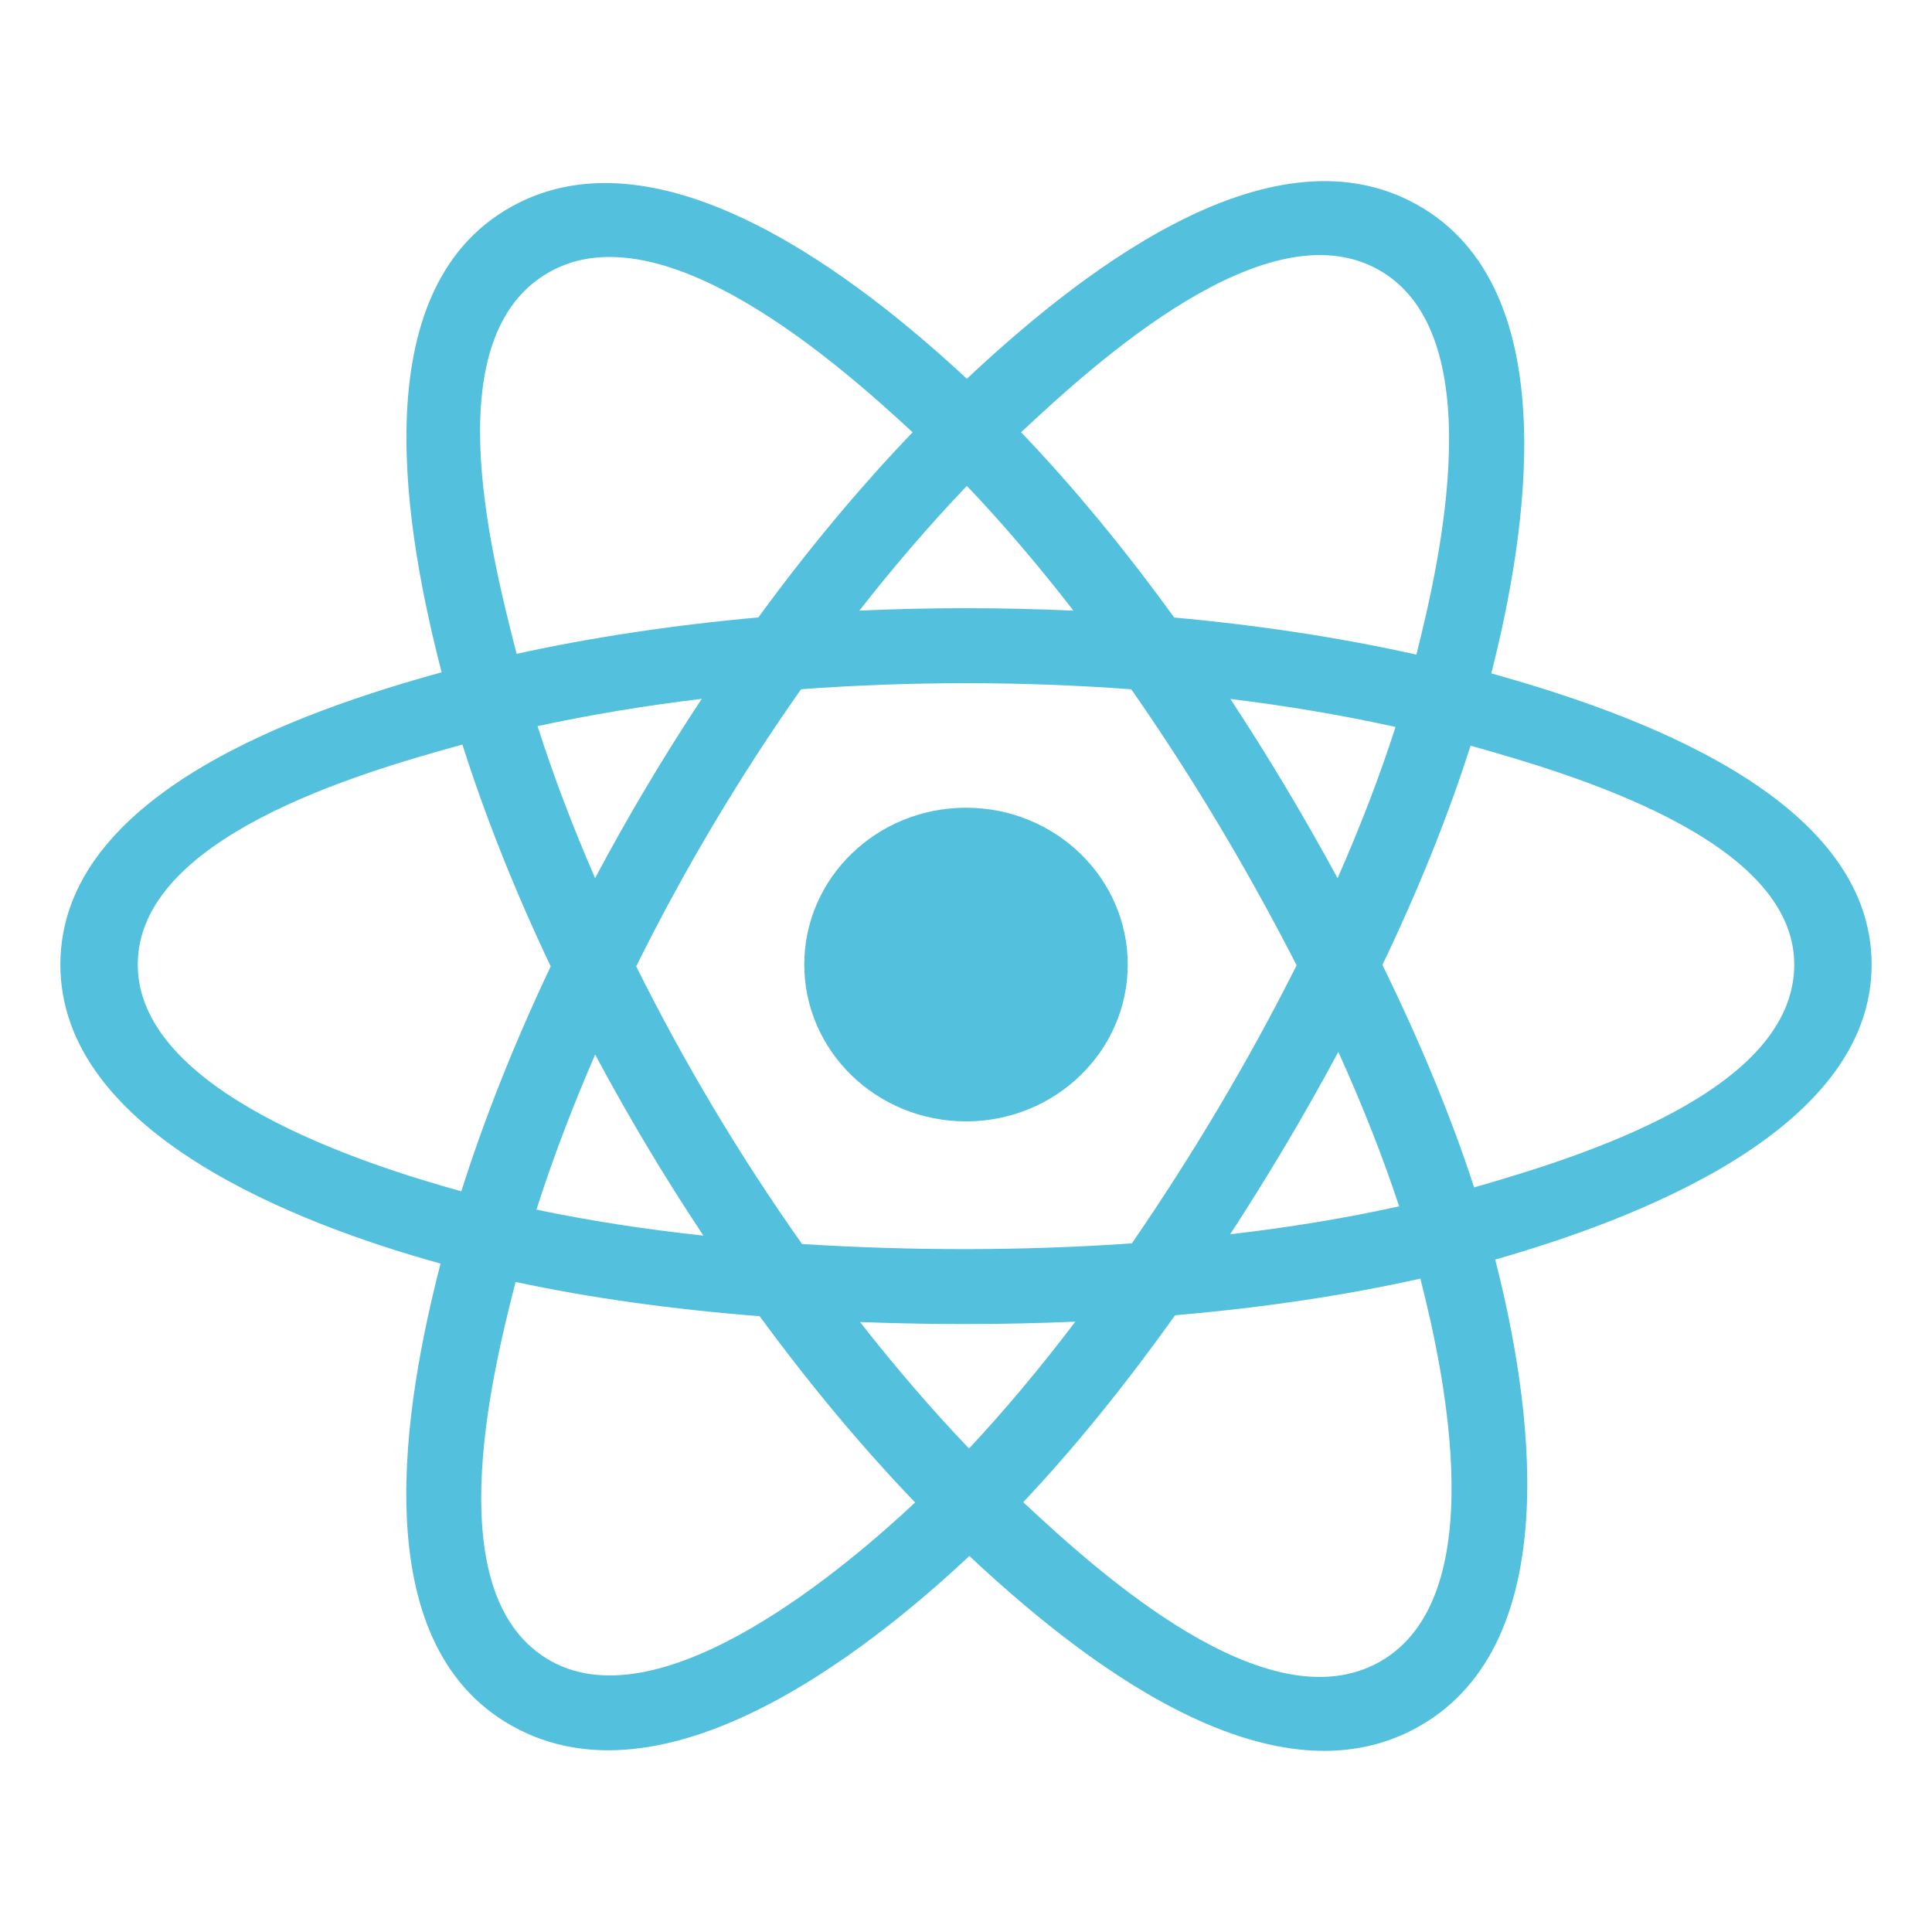
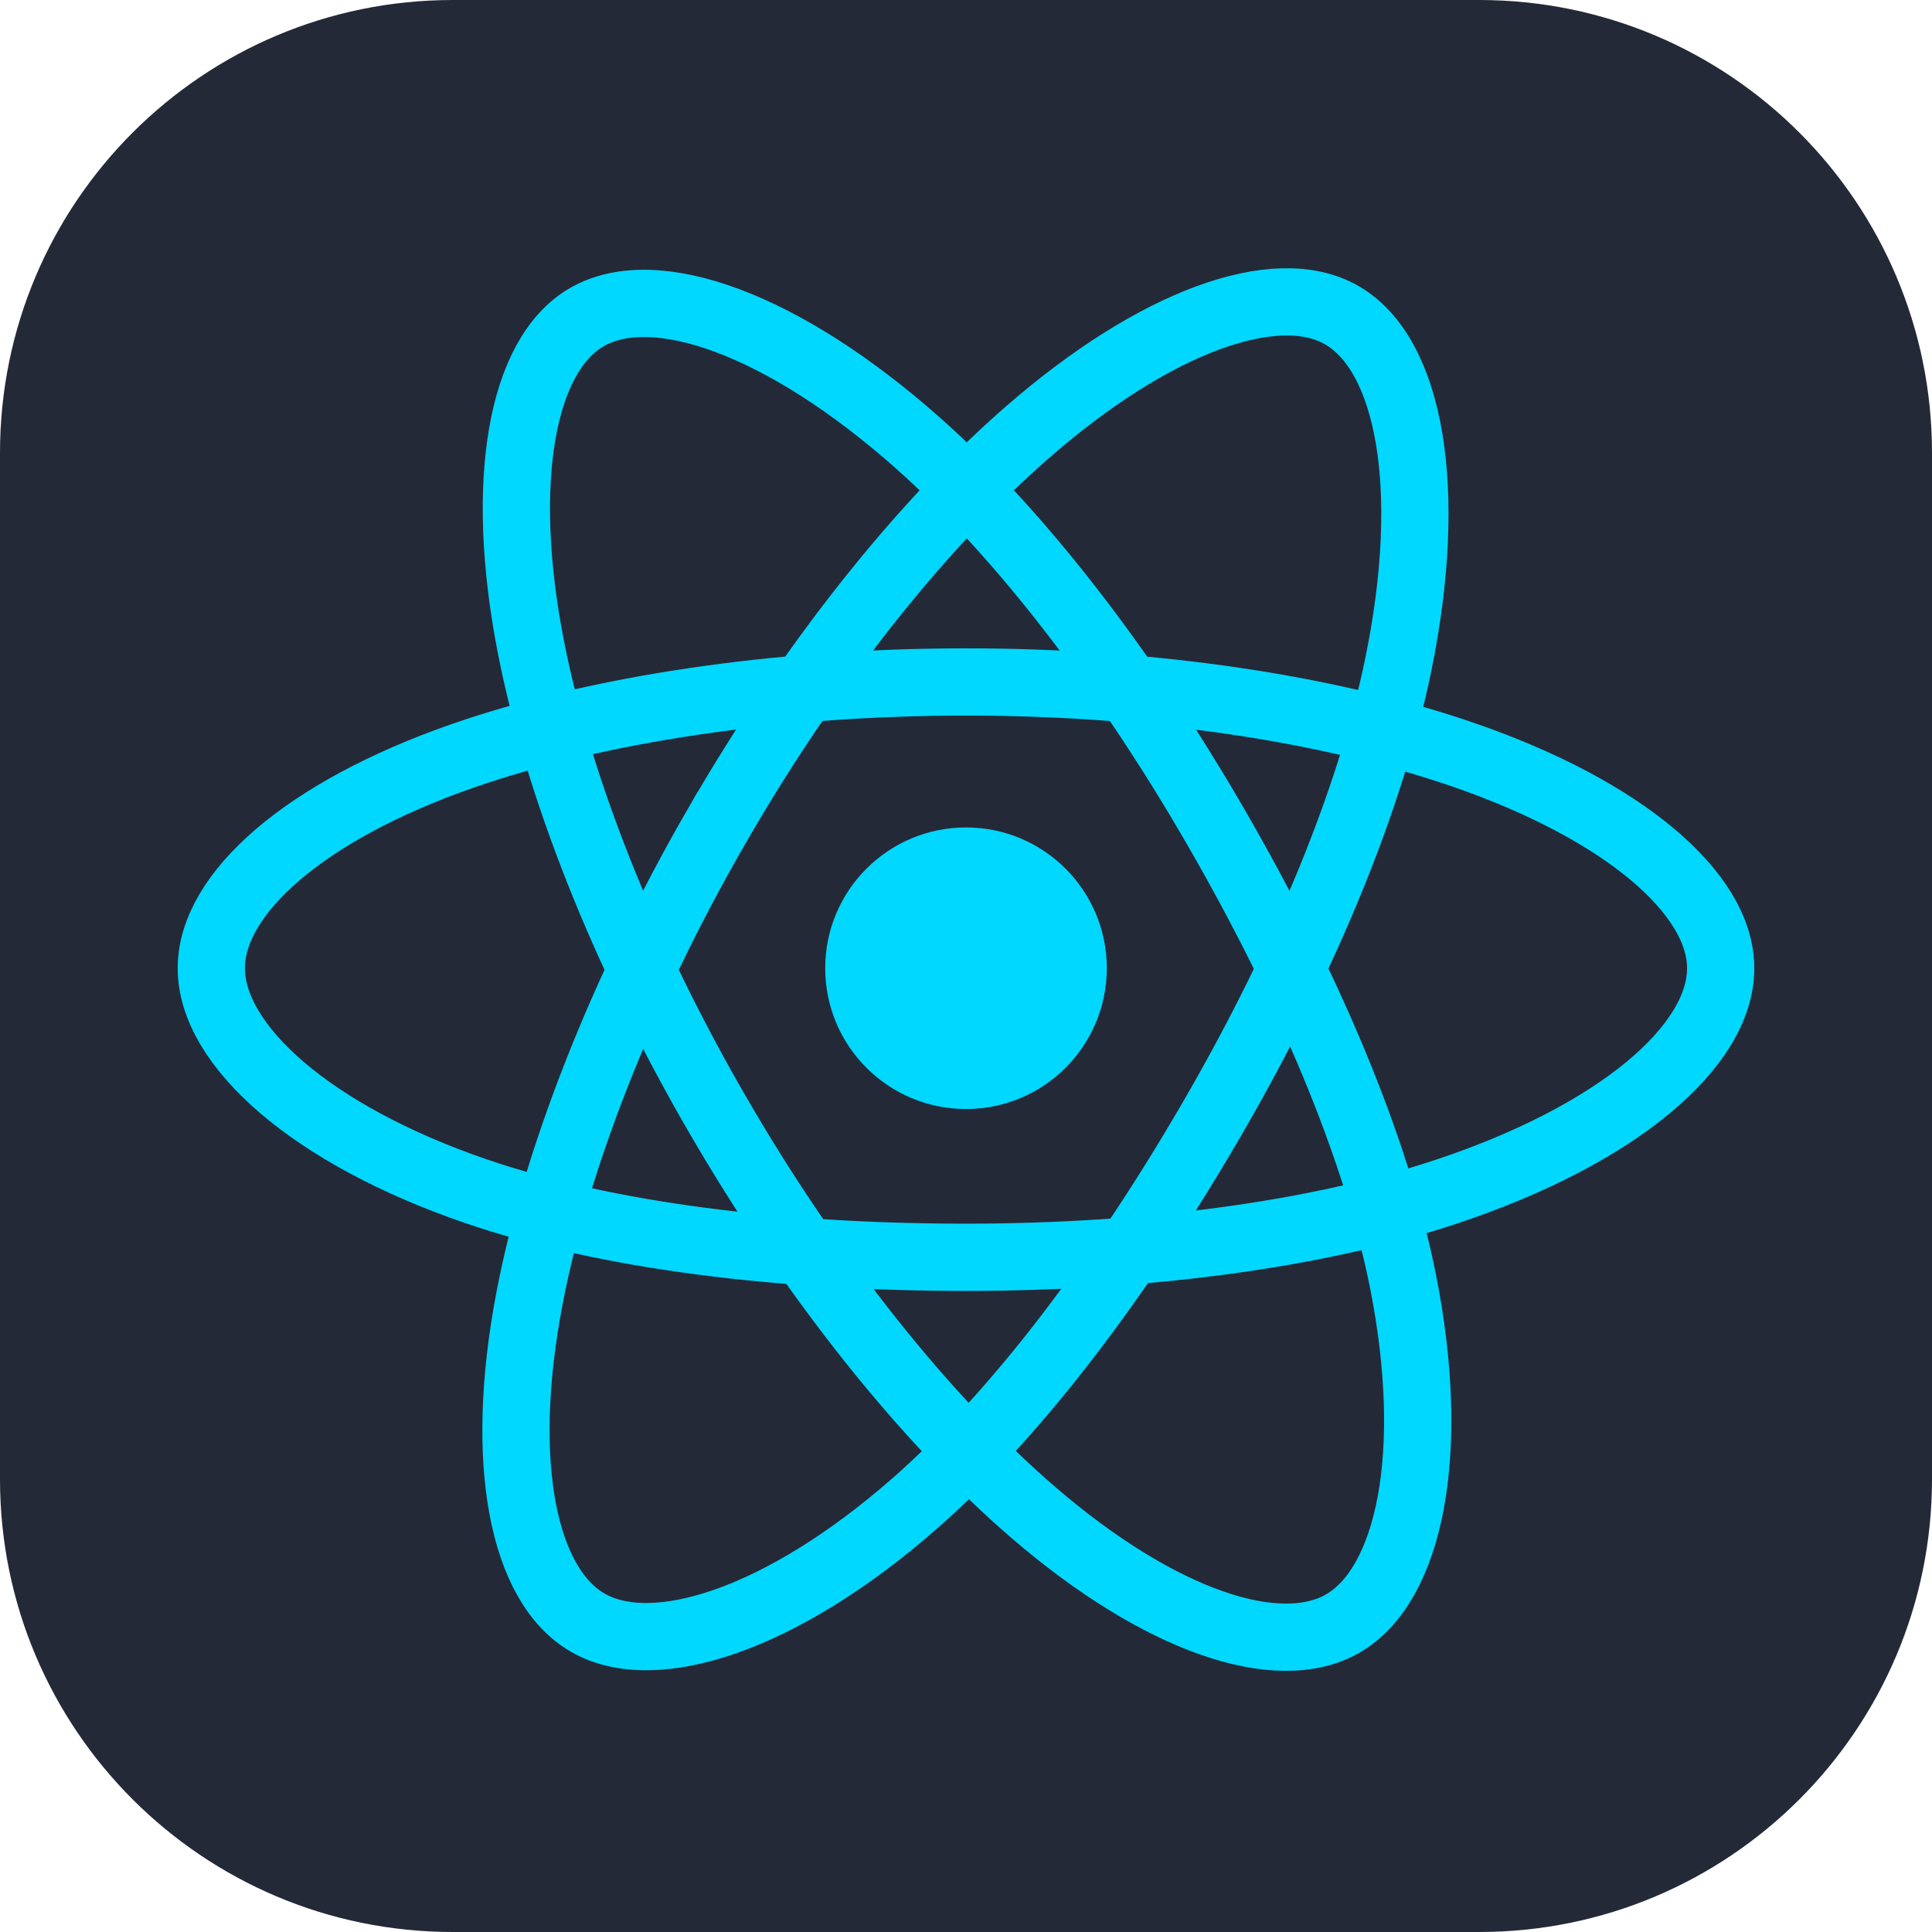
- <svg xmlns="http://www.w3.org/2000/svg" width="100" height="100" viewBox="0 0 100 100" fill="none">
-   <path d="M58.371 49.925C58.371 45.442 54.624 41.808 50 41.808C45.377 41.808 41.629 45.442 41.629 49.925C41.629 54.408 45.377 58.042 50 58.042C54.624 58.042 58.371 54.408 58.371 49.925Z" fill="#53C1DE" />
-   <path fill-rule="evenodd" clip-rule="evenodd" d="M77.189 34.855C78.957 27.89 81.179 14.973 73.345 10.594C65.548 6.234 55.401 14.589 50.044 19.604C44.701 14.639 34.27 6.32 26.443 10.713C18.648 15.088 21.052 27.79 22.859 34.799C15.588 36.801 3.125 41.114 3.125 49.925C3.125 58.711 15.575 63.403 22.803 65.403C20.989 72.451 18.706 84.972 26.51 89.336C34.367 93.729 44.766 85.608 50.173 80.538C55.565 85.582 65.614 93.757 73.413 89.379C81.236 84.989 79.199 72.245 77.391 65.195C84.398 63.191 96.875 58.601 96.875 49.925C96.875 41.198 84.345 36.851 77.189 34.855ZM76.301 61.459C75.114 57.817 73.513 53.945 71.553 49.944C73.423 46.038 74.963 42.215 76.116 38.596C81.362 40.071 92.87 43.441 92.87 49.925C92.87 56.469 81.827 59.871 76.301 61.459ZM71.406 86.019C65.588 89.284 56.944 81.468 52.962 77.753C55.604 74.951 58.244 71.695 60.82 68.078C65.353 67.688 69.635 67.05 73.518 66.18C74.79 71.167 77.251 82.738 71.406 86.019ZM28.511 85.972C22.692 82.719 25.352 71.546 26.686 66.354C30.526 67.178 34.777 67.77 39.32 68.127C41.913 71.666 44.63 74.919 47.367 77.768C43.985 80.94 34.358 89.241 28.511 85.972ZM7.13 49.925C7.13 43.356 18.569 40.01 23.934 38.539C25.108 42.239 26.647 46.108 28.504 50.019C26.623 53.989 25.062 57.919 23.878 61.662C18.762 60.243 7.13 56.497 7.13 49.925ZM28.449 14.074C34.292 10.794 43.358 18.781 47.237 22.375C44.514 25.211 41.822 28.439 39.251 31.958C34.842 32.354 30.621 32.99 26.741 33.843C25.285 28.19 22.612 17.349 28.449 14.074ZM63.685 36.178C66.677 36.544 69.542 37.031 72.233 37.627C71.426 40.138 70.419 42.763 69.233 45.454C67.514 42.291 65.668 39.193 63.685 36.178ZM50.045 25.15C51.892 27.09 53.742 29.257 55.562 31.608C51.87 31.439 48.173 31.438 44.481 31.605C46.303 29.276 48.169 27.113 50.045 25.15ZM30.802 45.451C29.635 42.769 28.637 40.132 27.823 37.586C30.497 37.005 33.35 36.531 36.322 36.171C34.333 39.179 32.491 42.276 30.802 45.451ZM36.407 63.955C33.337 63.623 30.441 63.173 27.767 62.609C28.595 60.017 29.615 57.323 30.806 54.584C32.519 57.791 34.389 60.919 36.407 63.955ZM50.156 74.973C48.257 72.987 46.364 70.791 44.515 68.428C48.228 68.57 51.947 68.57 55.659 68.409C53.834 70.815 51.99 73.015 50.156 74.973ZM69.271 54.444C70.524 57.214 71.58 59.893 72.419 62.44C69.701 63.042 66.766 63.526 63.674 63.886C65.672 60.815 67.546 57.667 69.271 54.444ZM58.585 64.356C52.907 64.75 47.192 64.746 41.512 64.389C38.284 59.817 35.411 55.009 32.93 50.018C35.399 45.037 38.251 40.239 41.464 35.674C47.149 35.258 52.868 35.257 58.553 35.677C61.738 40.241 64.586 45.027 67.112 49.963C64.616 54.941 61.748 59.749 58.585 64.356ZM71.345 13.958C77.189 17.227 74.588 28.835 73.311 33.883C69.422 33.013 65.198 32.365 60.776 31.963C58.2 28.406 55.531 25.172 52.851 22.373C56.78 18.701 65.556 10.722 71.345 13.958Z" fill="#53C1DE" />
+ <svg xmlns="http://www.w3.org/2000/svg" width="256" height="256" fill="none" viewBox="0 0 256 256">
+   <rect width="256" height="256" fill="#242938" rx="60" />
+   <path fill="#00D8FF" d="M128.001 146.951C138.305 146.951 146.657 138.598 146.657 128.295C146.657 117.992 138.305 109.639 128.001 109.639C117.698 109.639 109.345 117.992 109.345 128.295C109.345 138.598 117.698 146.951 128.001 146.951Z" />
+   <path fill-rule="evenodd" stroke="#00D8FF" stroke-width="8.911" d="M128.002 90.363C153.05 90.363 176.319 93.957 193.864 99.998C215.003 107.275 228 118.306 228 128.295C228 138.704 214.226 150.423 191.525 157.944C174.363 163.63 151.779 166.598 128.002 166.598C103.624 166.598 80.539 163.812 63.183 157.881C41.225 150.376 28 138.506 28 128.295C28 118.387 40.41 107.441 61.252 100.175C78.862 94.035 102.705 90.363 127.998 90.363H128.002Z" clip-rule="evenodd" />
+   <path fill-rule="evenodd" stroke="#00D8FF" stroke-width="8.911" d="M94.981 109.438C107.495 87.74 122.232 69.378 136.23 57.197C153.094 42.521 169.144 36.773 177.796 41.762C186.813 46.962 190.084 64.75 185.259 88.171C181.614 105.879 172.9 126.925 161.021 147.523C148.842 168.641 134.897 187.247 121.09 199.315C103.619 214.587 86.728 220.114 77.883 215.013C69.3 210.067 66.018 193.846 70.136 172.161C73.615 153.838 82.345 131.349 94.977 109.438L94.981 109.438Z" clip-rule="evenodd" />
+   <path fill-rule="evenodd" stroke="#00D8FF" stroke-width="8.911" d="M95.012 147.578C82.463 125.904 73.919 103.962 70.353 85.752C66.06 63.811 69.095 47.035 77.74 42.032C86.749 36.816 103.792 42.866 121.674 58.744C135.194 70.748 149.077 88.805 160.99 109.383C173.204 130.481 182.358 151.856 185.919 169.844C190.425 192.608 186.778 210.001 177.941 215.116C169.367 220.08 153.676 214.825 136.945 200.427C122.809 188.263 107.685 169.468 95.012 147.578Z" clip-rule="evenodd" />
</svg>
